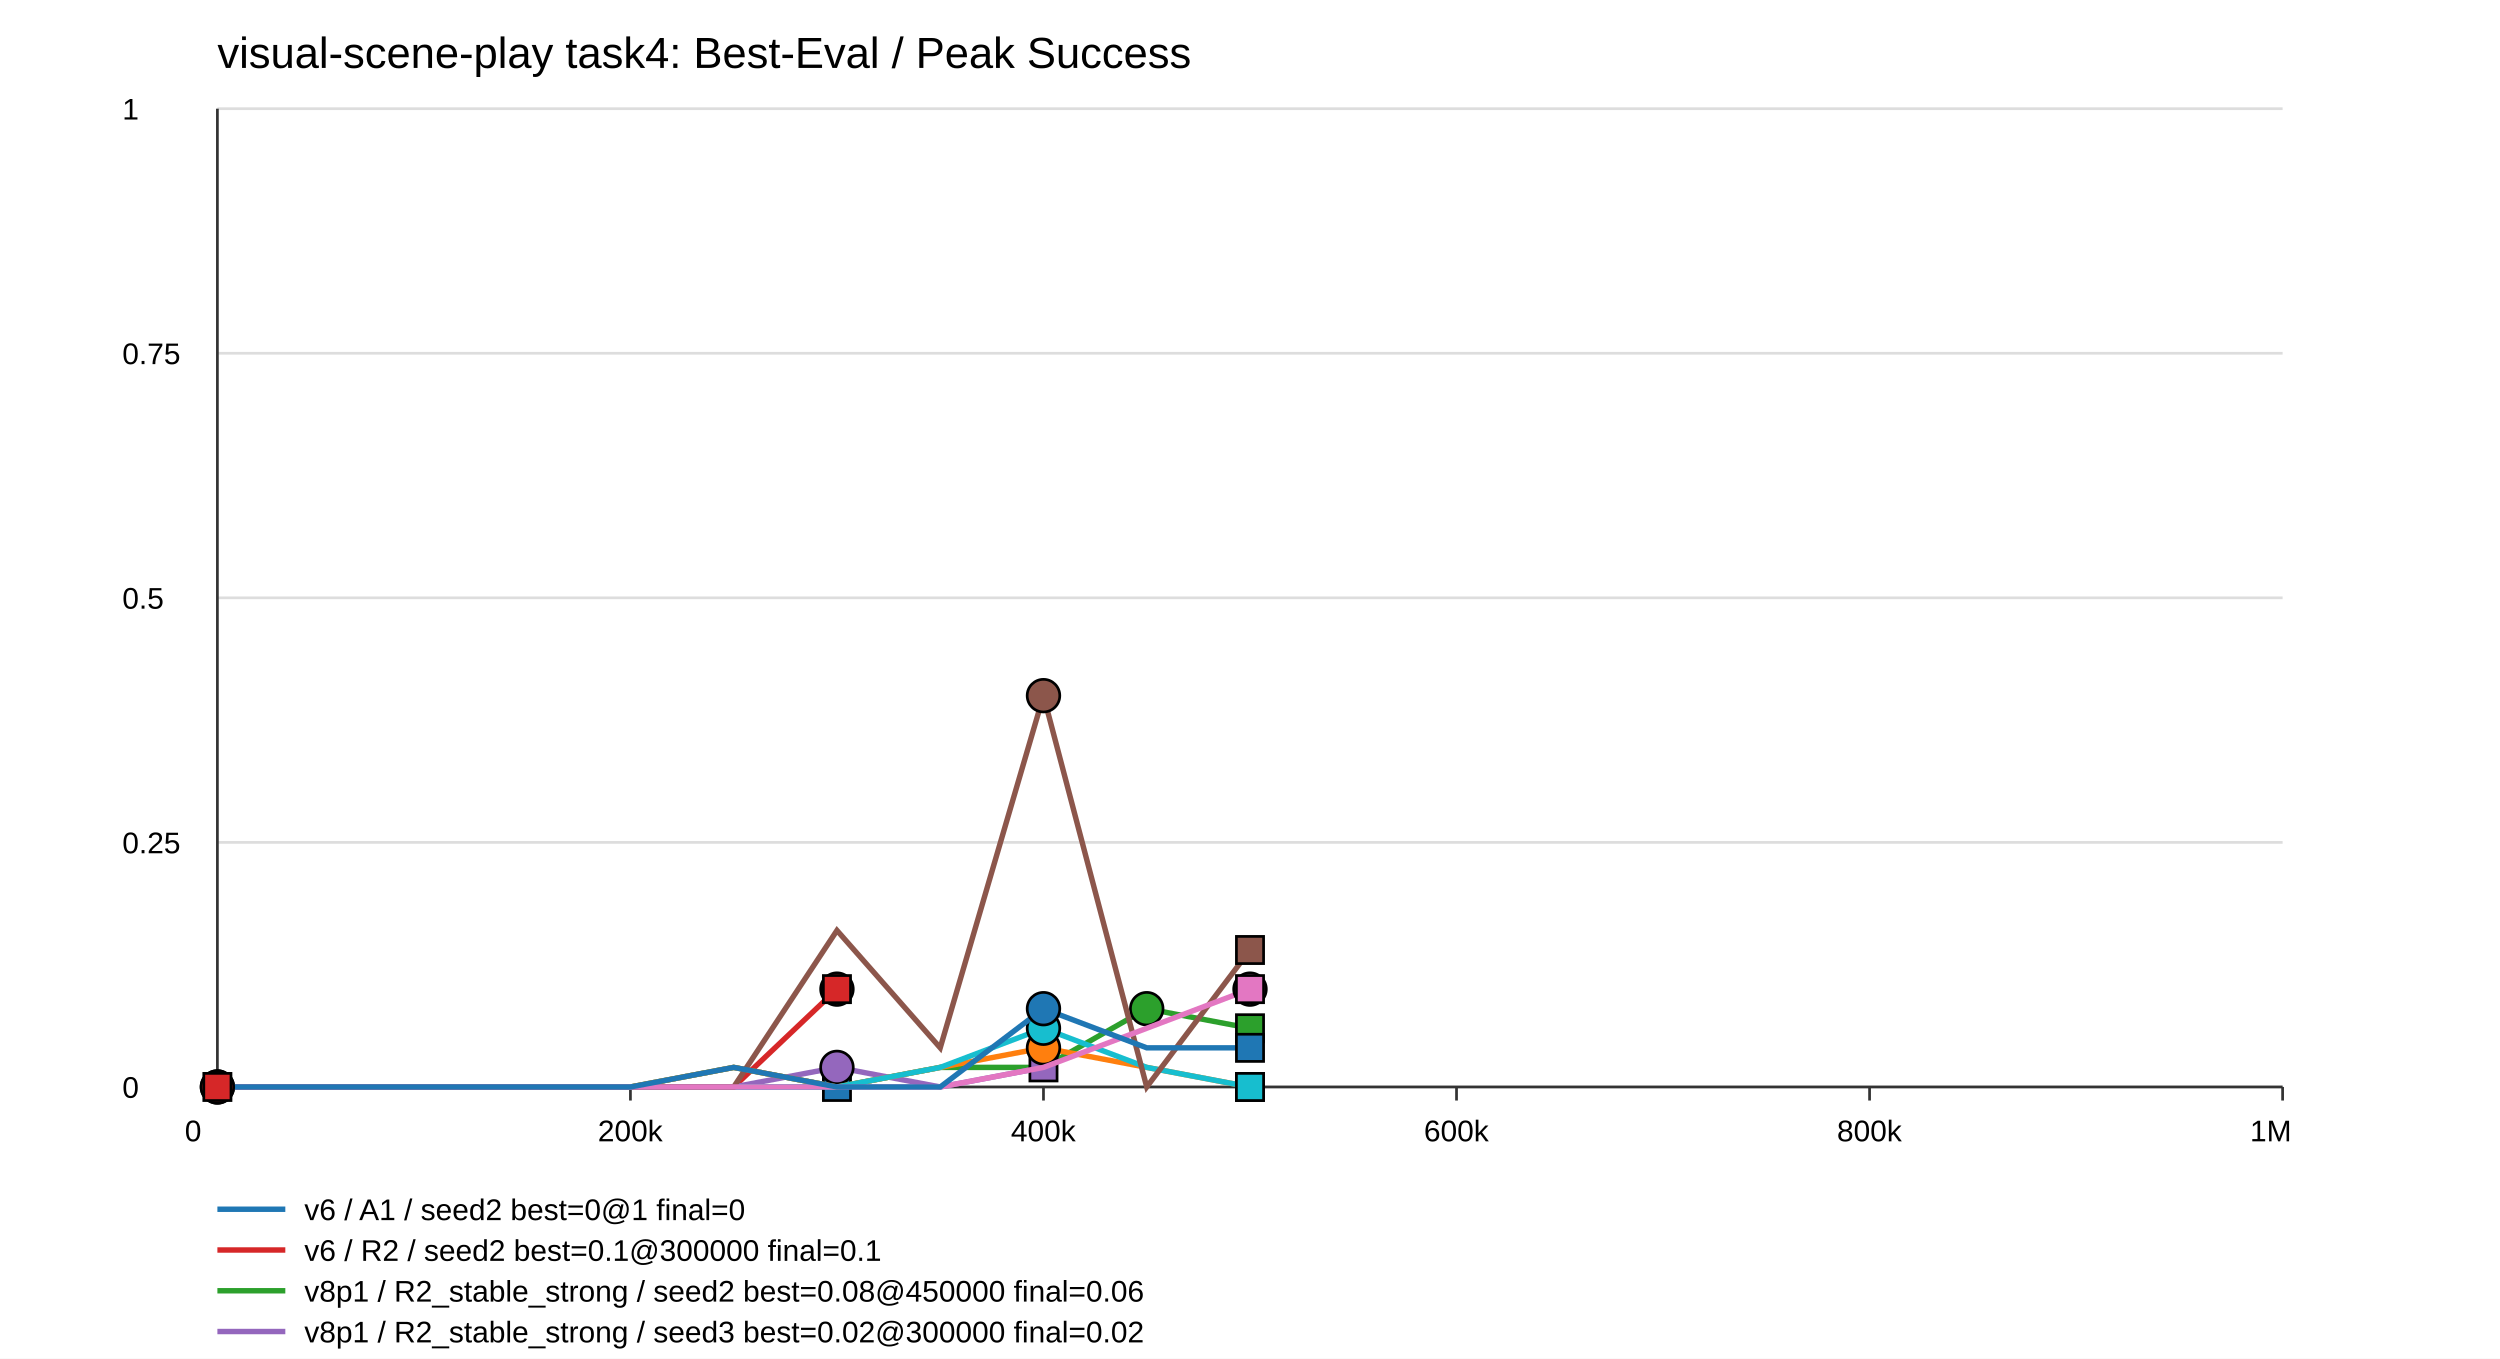
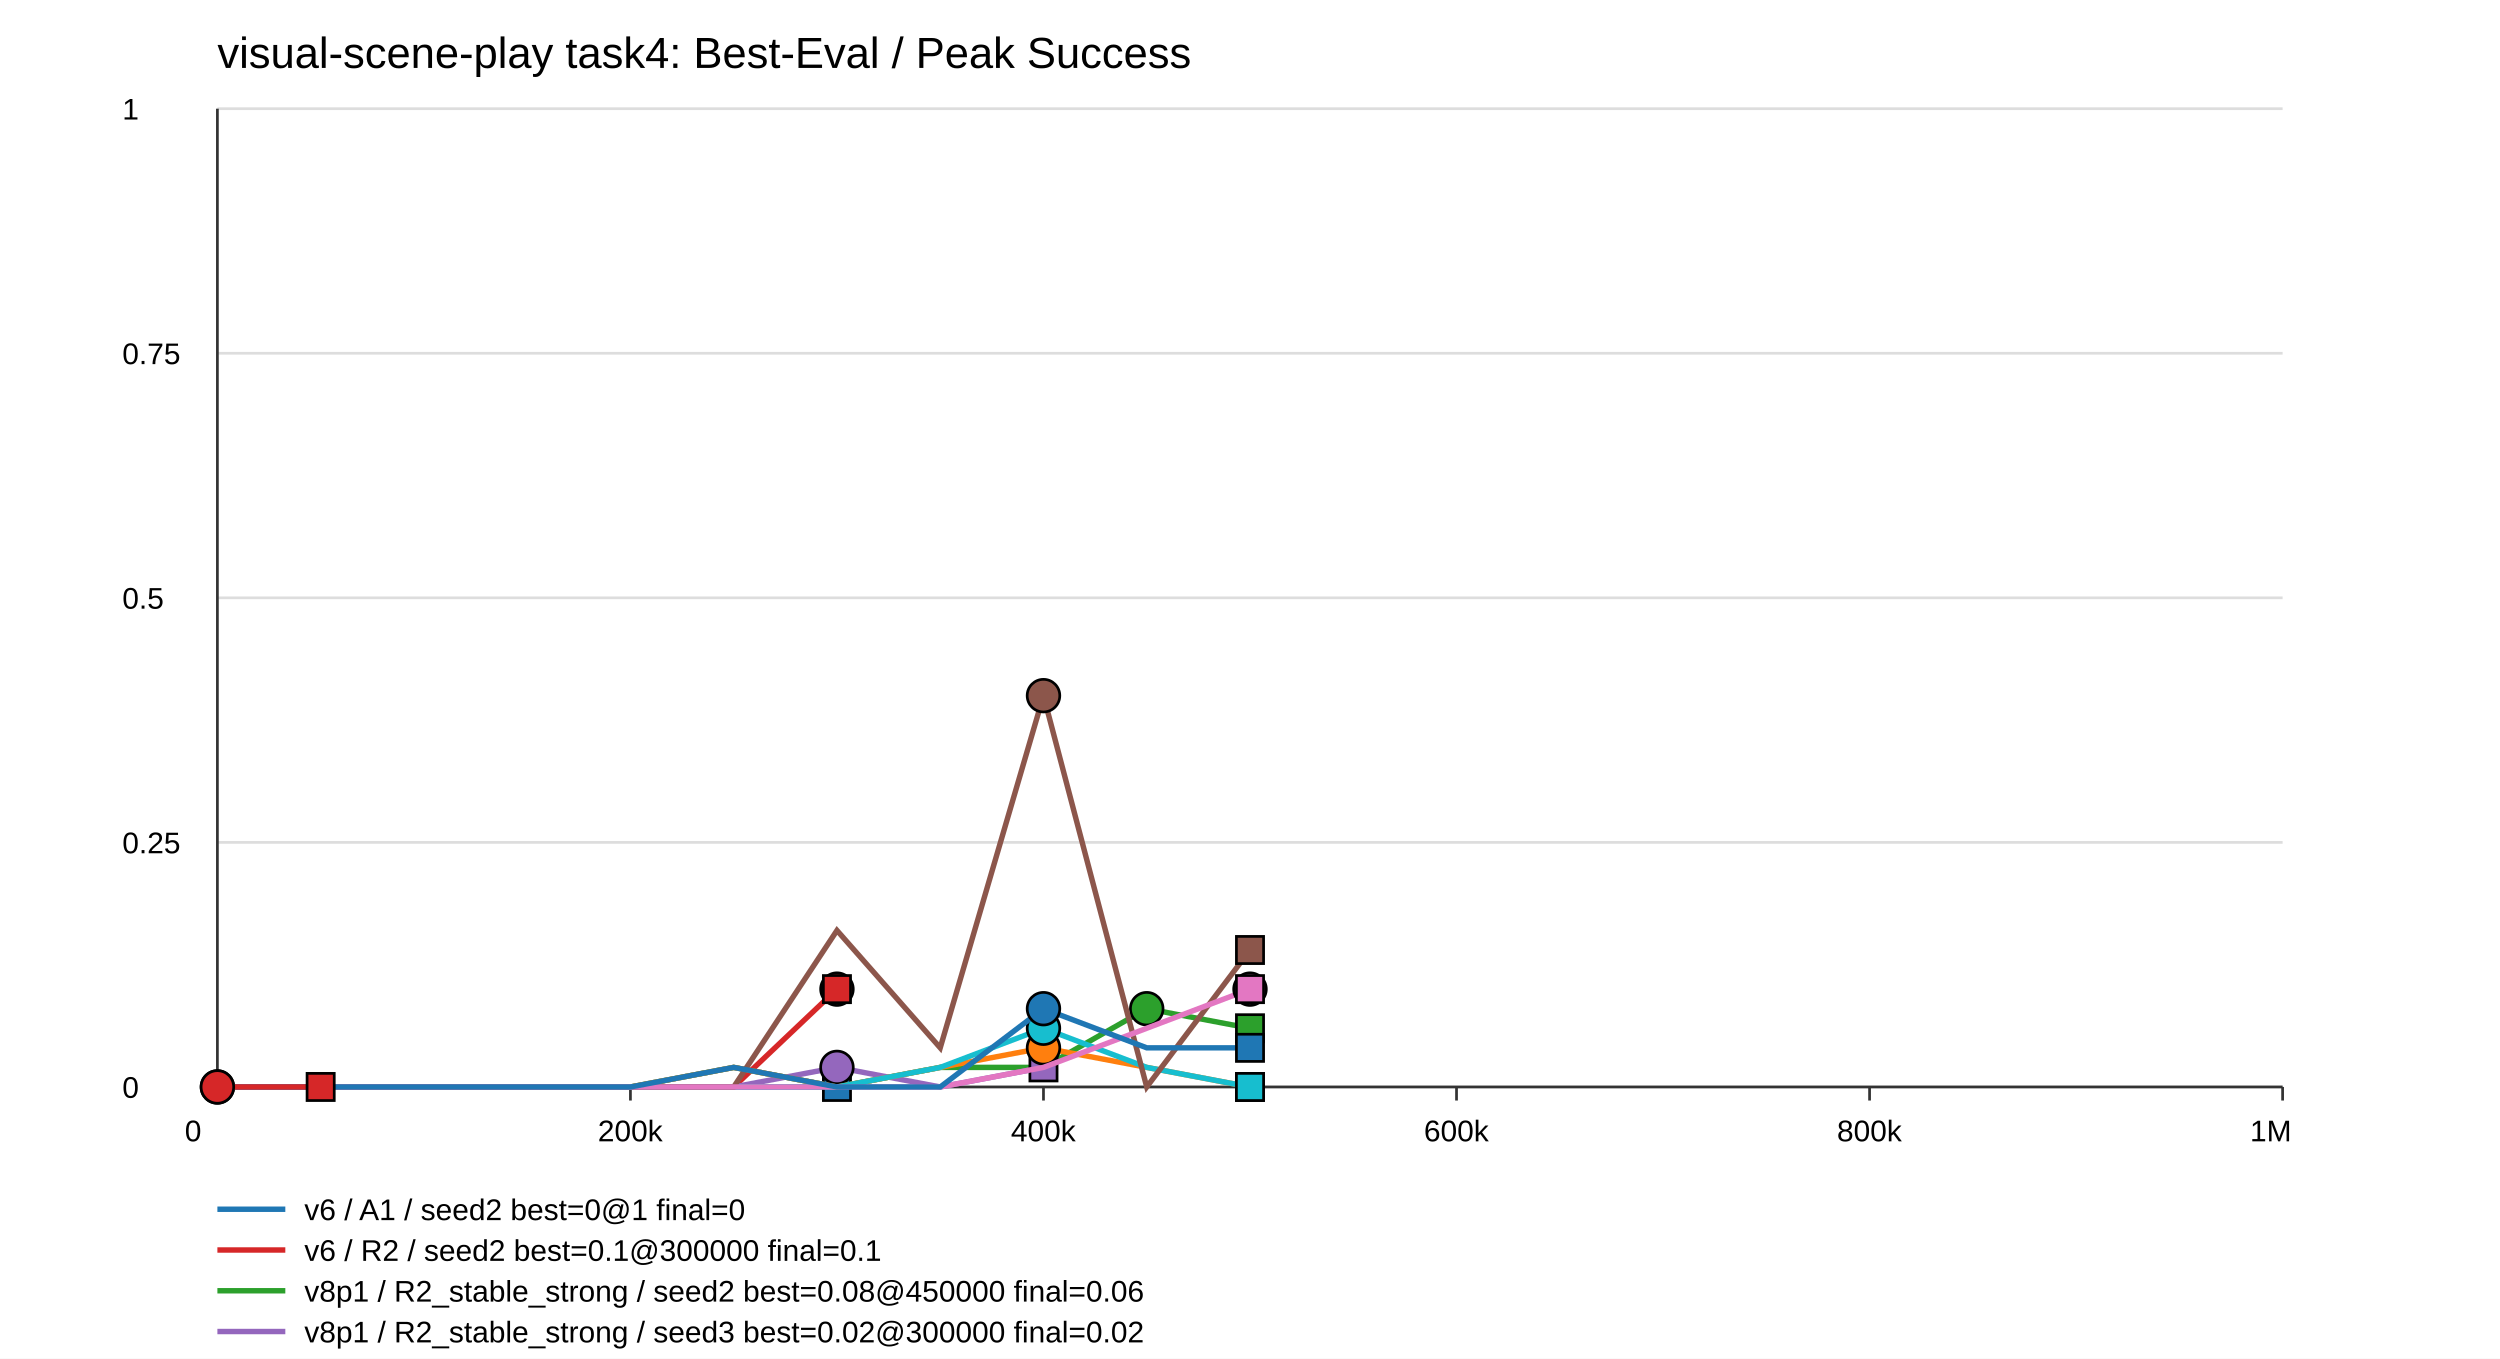
<svg xmlns="http://www.w3.org/2000/svg" width="920" height="500" viewBox="0 0 920 500">
  <rect width="100%" height="100%" fill="white" />
  <text x="80" y="25" font-family="Arial" font-size="16">visual-scene-play task4: Best-Eval / Peak Success</text>
  <line x1="80" y1="400.0" x2="840" y2="400.0" stroke="#ddd" />
  <text x="45" y="404.0" font-family="Arial" font-size="11">0</text>
  <line x1="80" y1="310.0" x2="840" y2="310.0" stroke="#ddd" />
  <text x="45" y="314.0" font-family="Arial" font-size="11">0.25</text>
  <line x1="80" y1="220.0" x2="840" y2="220.0" stroke="#ddd" />
  <text x="45" y="224.0" font-family="Arial" font-size="11">0.5</text>
  <line x1="80" y1="130.0" x2="840" y2="130.0" stroke="#ddd" />
  <text x="45" y="134.0" font-family="Arial" font-size="11">0.75</text>
  <line x1="80" y1="40.0" x2="840" y2="40.0" stroke="#ddd" />
  <text x="45" y="44.0" font-family="Arial" font-size="11">1</text>
  <line x1="80" y1="400" x2="840" y2="400" stroke="#333" />
  <line x1="80" y1="40" x2="80" y2="400" stroke="#333" />
  <line x1="80.0" y1="400" x2="80.0" y2="405" stroke="#333" />
  <text x="68.0" y="420" font-family="Arial" font-size="11">0</text>
  <line x1="232.0" y1="400" x2="232.0" y2="405" stroke="#333" />
  <text x="220.0" y="420" font-family="Arial" font-size="11">200k</text>
  <line x1="384.0" y1="400" x2="384.0" y2="405" stroke="#333" />
  <text x="372.0" y="420" font-family="Arial" font-size="11">400k</text>
  <line x1="536.0" y1="400" x2="536.0" y2="405" stroke="#333" />
  <text x="524.0" y="420" font-family="Arial" font-size="11">600k</text>
  <line x1="688.0" y1="400" x2="688.0" y2="405" stroke="#333" />
  <text x="676.0" y="420" font-family="Arial" font-size="11">800k</text>
  <line x1="840.0" y1="400" x2="840.0" y2="405" stroke="#333" />
  <text x="828.0" y="420" font-family="Arial" font-size="11">1M</text>
  <polyline points="80.0,400.0 118.0,400.0 156.0,400.0 194.0,400.0 232.0,400.0 270.0,400.0 308.0,400.0" fill="none" stroke="#1f77b4" stroke-width="2" />
  <circle cx="80.0" cy="400.0" r="6" fill="#1f77b4" stroke="black" />
  <rect x="303.0" y="395.0" width="10" height="10" fill="#1f77b4" stroke="black" />
  <line x1="80" y1="445" x2="105" y2="445" stroke="#1f77b4" stroke-width="2" />
  <text x="112" y="449" font-family="Arial" font-size="11">v6 / A1 / seed2 best=0@1 final=0</text>
  <polyline points="80.0,400.0 118.0,400.0 156.0,400.0 194.0,400.0 232.0,400.0 270.0,400.0 308.0,364.0" fill="none" stroke="#d62728" stroke-width="2" />
  <circle cx="308.0" cy="364.0" r="6" fill="#d62728" stroke="black" />
  <rect x="303.0" y="359.0" width="10" height="10" fill="#d62728" stroke="black" />
  <line x1="80" y1="460" x2="105" y2="460" stroke="#d62728" stroke-width="2" />
  <text x="112" y="464" font-family="Arial" font-size="11">v6 / R2 / seed2 best=0.1@300000 final=0.1</text>
  <polyline points="80.0,400.0 118.0,400.0 156.0,400.0 194.0,400.0 232.0,400.0 270.0,392.8 308.0,400.0 346.0,392.8 384.0,392.8 422.0,371.2 460.0,378.4" fill="none" stroke="#2ca02c" stroke-width="2" />
  <circle cx="422.0" cy="371.2" r="6" fill="#2ca02c" stroke="black" />
  <rect x="455.0" y="373.4" width="10" height="10" fill="#2ca02c" stroke="black" />
  <line x1="80" y1="475" x2="105" y2="475" stroke="#2ca02c" stroke-width="2" />
  <text x="112" y="479" font-family="Arial" font-size="11">v8p1 / R2_stable_strong / seed2 best=0.08@450000 final=0.06</text>
  <polyline points="80.0,400.0 118.0,400.0 156.0,400.0 194.0,400.0 232.0,400.0 270.0,400.0 308.0,392.8 346.0,400.0 384.0,392.8" fill="none" stroke="#9467bd" stroke-width="2" />
  <circle cx="308.0" cy="392.8" r="6" fill="#9467bd" stroke="black" />
  <rect x="379.0" y="387.8" width="10" height="10" fill="#9467bd" stroke="black" />
  <line x1="80" y1="490" x2="105" y2="490" stroke="#9467bd" stroke-width="2" />
  <text x="112" y="494" font-family="Arial" font-size="11">v8p1 / R2_stable_strong / seed3 best=0.02@300000 final=0.02</text>
  <polyline points="80.0,400.0 118.0,400.0 156.0,400.0 194.0,400.0 232.0,400.0 270.0,392.8 308.0,400.0 346.0,392.8 384.0,385.6 422.0,392.8 460.0,400.0" fill="none" stroke="#ff7f0e" stroke-width="2" />
  <circle cx="384.0" cy="385.6" r="6" fill="#ff7f0e" stroke="black" />
  <rect x="455.0" y="395.0" width="10" height="10" fill="#ff7f0e" stroke="black" />
  <line x1="80" y1="505" x2="105" y2="505" stroke="#ff7f0e" stroke-width="2" />
  <text x="112" y="509" font-family="Arial" font-size="11">v8p1 / R2_stable_strong / seed4 best=0.04@400000 final=0</text>
  <polyline points="80.0,400.0 118.0,400.0 156.0,400.0 194.0,400.0 232.0,400.0 270.0,400.0 308.0,400.0 346.0,392.8 384.0,378.4 422.0,392.8 460.0,400.0" fill="none" stroke="#17becf" stroke-width="2" />
  <circle cx="384.0" cy="378.4" r="6" fill="#17becf" stroke="black" />
  <rect x="455.0" y="395.0" width="10" height="10" fill="#17becf" stroke="black" />
  <line x1="80" y1="520" x2="105" y2="520" stroke="#17becf" stroke-width="2" />
  <text x="112" y="524" font-family="Arial" font-size="11">v8p1 / R2_stable_strong / seed5 best=0.06@400000 final=0</text>
  <polyline points="80.0,400.0 118.0,400.0 156.0,400.0 194.0,400.0 232.0,400.0 270.0,400.0 308.0,342.4 346.0,385.6 384.0,256.0 422.0,400.0 460.0,349.6" fill="none" stroke="#8c564b" stroke-width="2" />
  <circle cx="384.0" cy="256.0" r="6" fill="#8c564b" stroke="black" />
  <rect x="455.0" y="344.6" width="10" height="10" fill="#8c564b" stroke="black" />
  <line x1="80" y1="535" x2="105" y2="535" stroke="#8c564b" stroke-width="2" />
  <text x="112" y="539" font-family="Arial" font-size="11">v8p1 / R2_stable_strong / seed6 best=0.4@400000 final=0.14</text>
  <polyline points="80.0,400.0 118.0,400.0 156.0,400.0 194.0,400.0 232.0,400.0 270.0,400.0 308.0,400.0 346.0,400.0 384.0,392.8 422.0,378.4 460.0,364.0" fill="none" stroke="#e377c2" stroke-width="2" />
  <circle cx="460.0" cy="364.0" r="6" fill="#e377c2" stroke="black" />
  <rect x="455.0" y="359.0" width="10" height="10" fill="#e377c2" stroke="black" />
  <line x1="80" y1="550" x2="105" y2="550" stroke="#e377c2" stroke-width="2" />
  <text x="112" y="554" font-family="Arial" font-size="11">v8p1 / R2_stable_strong / seed7 best=0.1@500000 final=0.1</text>
  <polyline points="80.0,400.0 118.0,400.0 156.0,400.0 194.0,400.0 232.0,400.0 270.0,392.8 308.0,400.0 346.0,400.0 384.0,371.2 422.0,385.6 460.0,385.6" fill="none" stroke="#1f77b4" stroke-width="2" />
  <circle cx="384.0" cy="371.2" r="6" fill="#1f77b4" stroke="black" />
  <rect x="455.0" y="380.6" width="10" height="10" fill="#1f77b4" stroke="black" />
  <line x1="80" y1="565" x2="105" y2="565" stroke="#1f77b4" stroke-width="2" />
  <text x="112" y="569" font-family="Arial" font-size="11">v8p1 / R2_stable_strong / seed8 best=0.08@400000 final=0.04</text>
-   <polyline points="80.0,400.0" fill="none" stroke="#d62728" stroke-width="2" />
+   <polyline points="80.0,400.0 118.0,400.0" fill="none" stroke="#d62728" stroke-width="2" />
  <circle cx="80.0" cy="400.0" r="6" fill="#d62728" stroke="black" />
-   <rect x="75.0" y="395.0" width="10" height="10" fill="#d62728" stroke="black" />
+   <rect x="113.0" y="395.0" width="10" height="10" fill="#d62728" stroke="black" />
  <line x1="80" y1="580" x2="105" y2="580" stroke="#d62728" stroke-width="2" />
  <text x="112" y="584" font-family="Arial" font-size="11">v8p1 / R2_stable_strong / seed9 best=0@1 final=0</text>
</svg>
